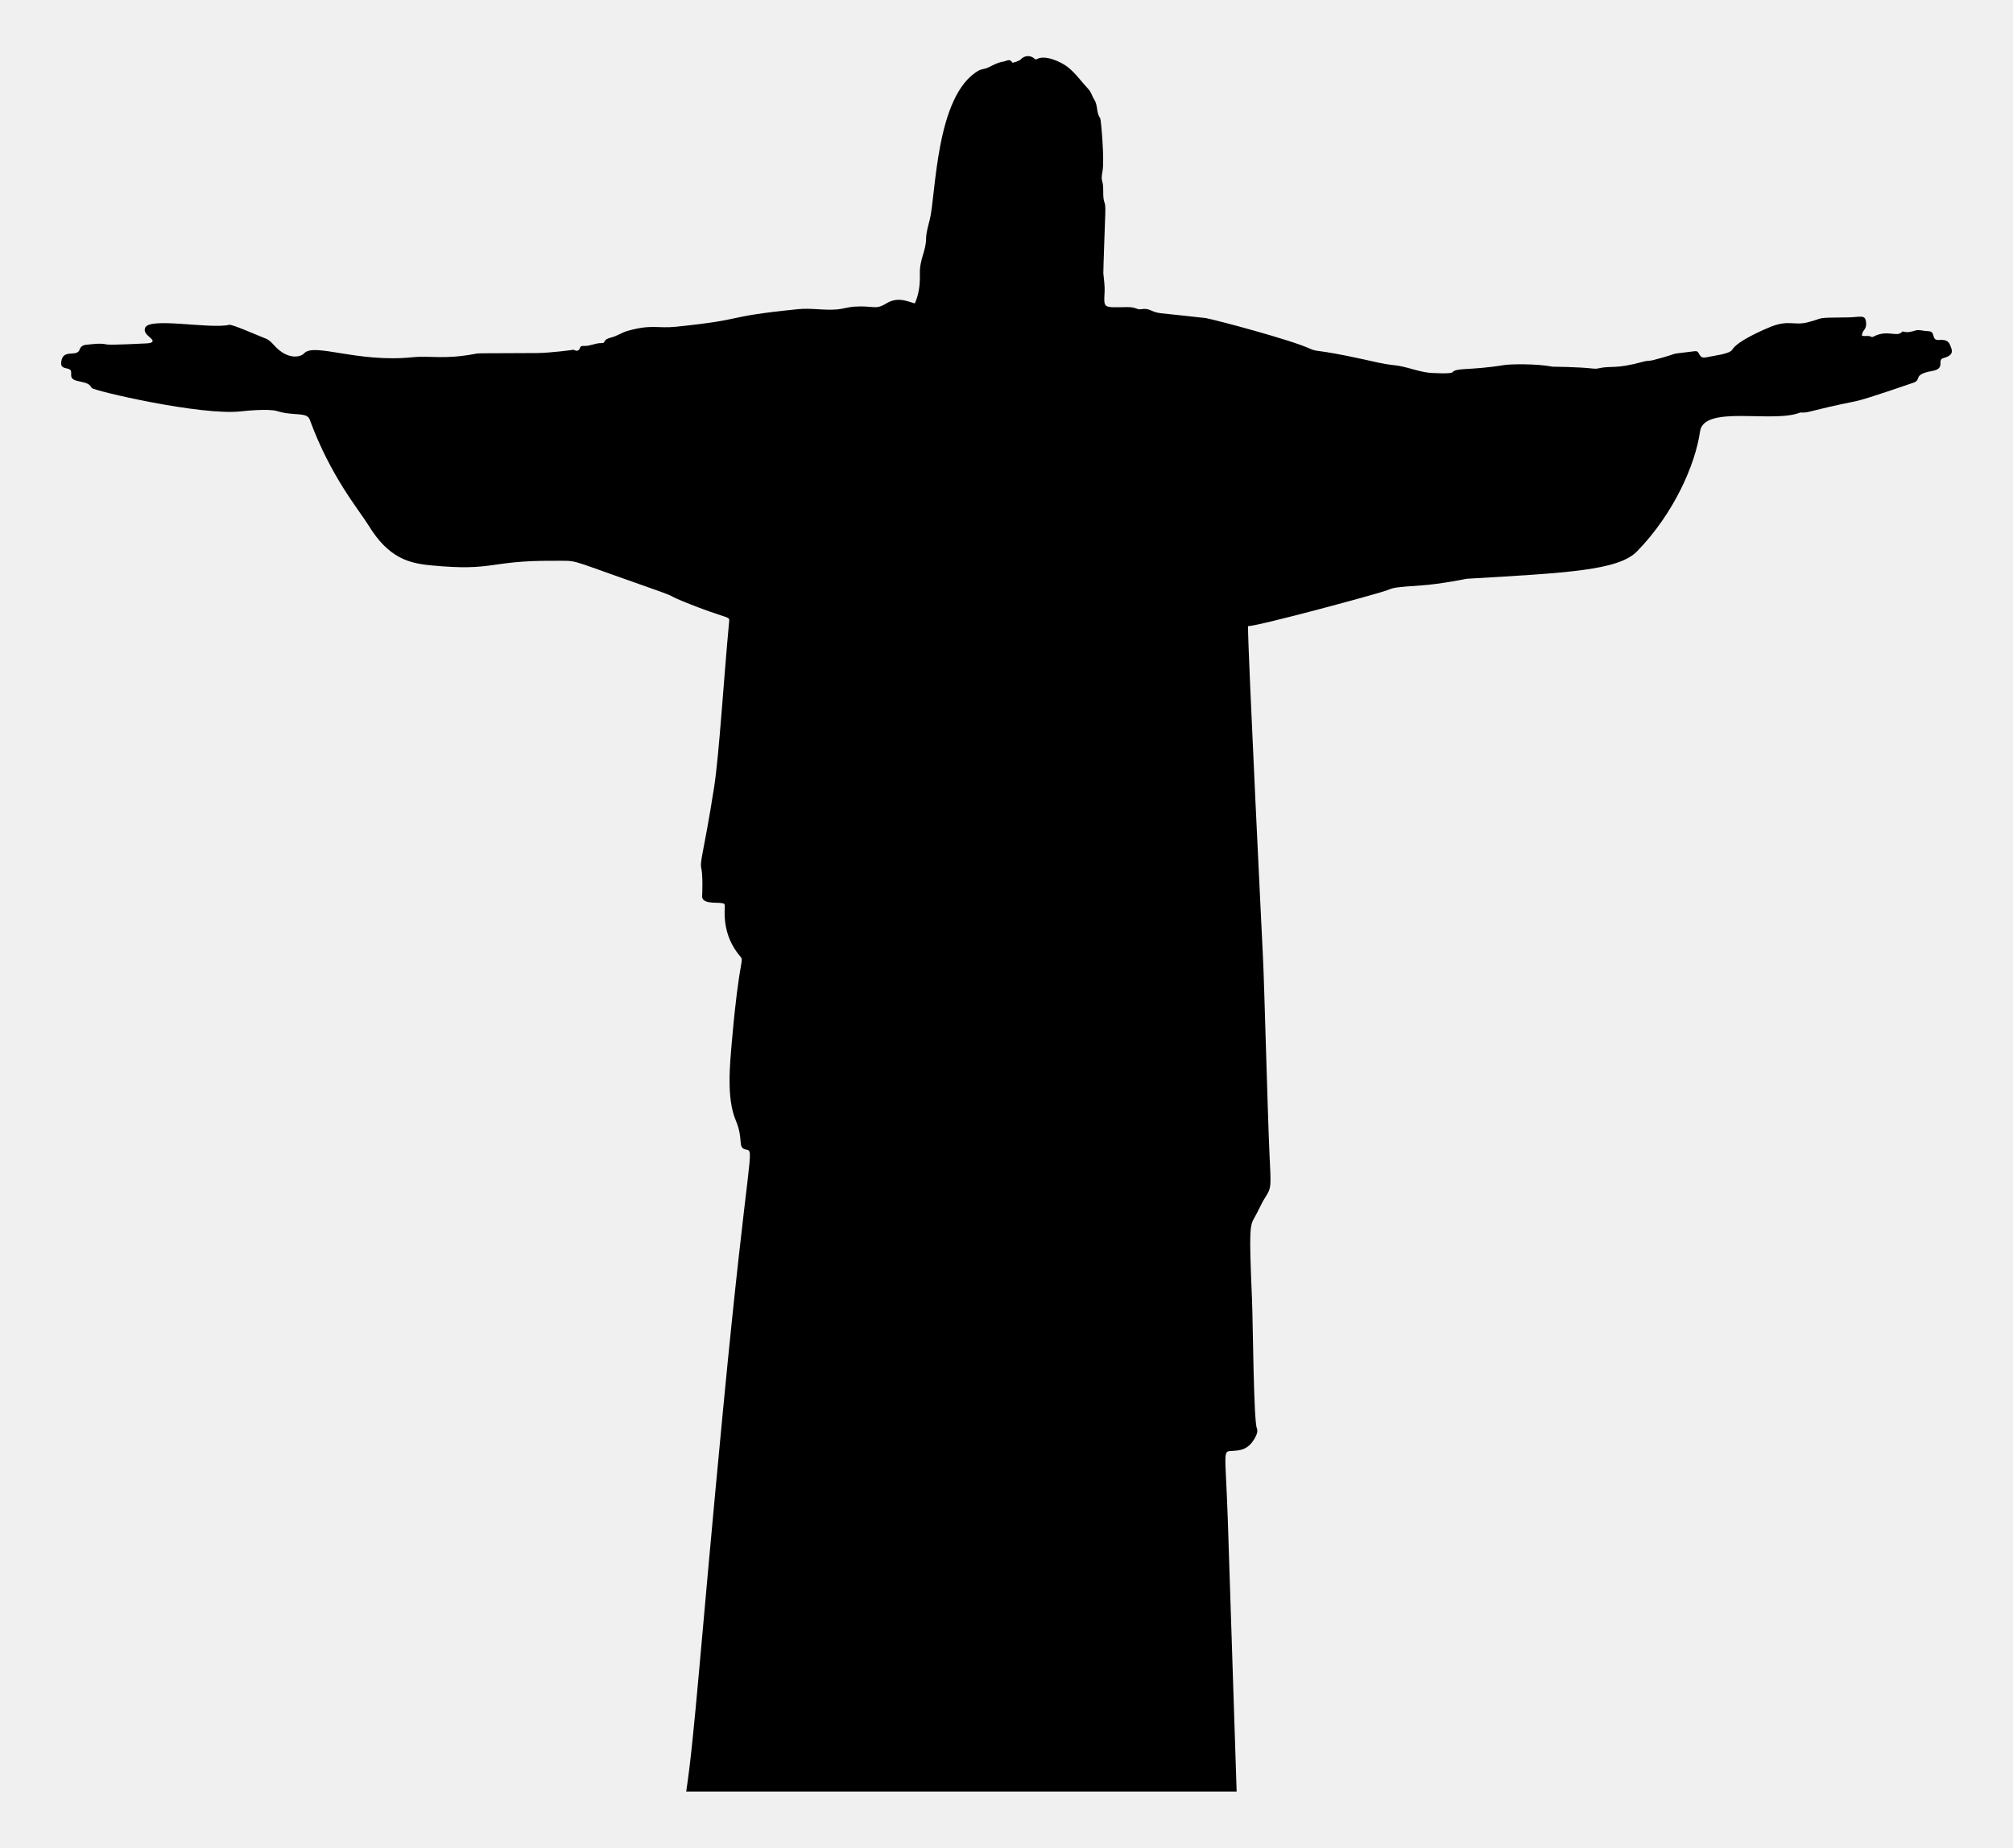
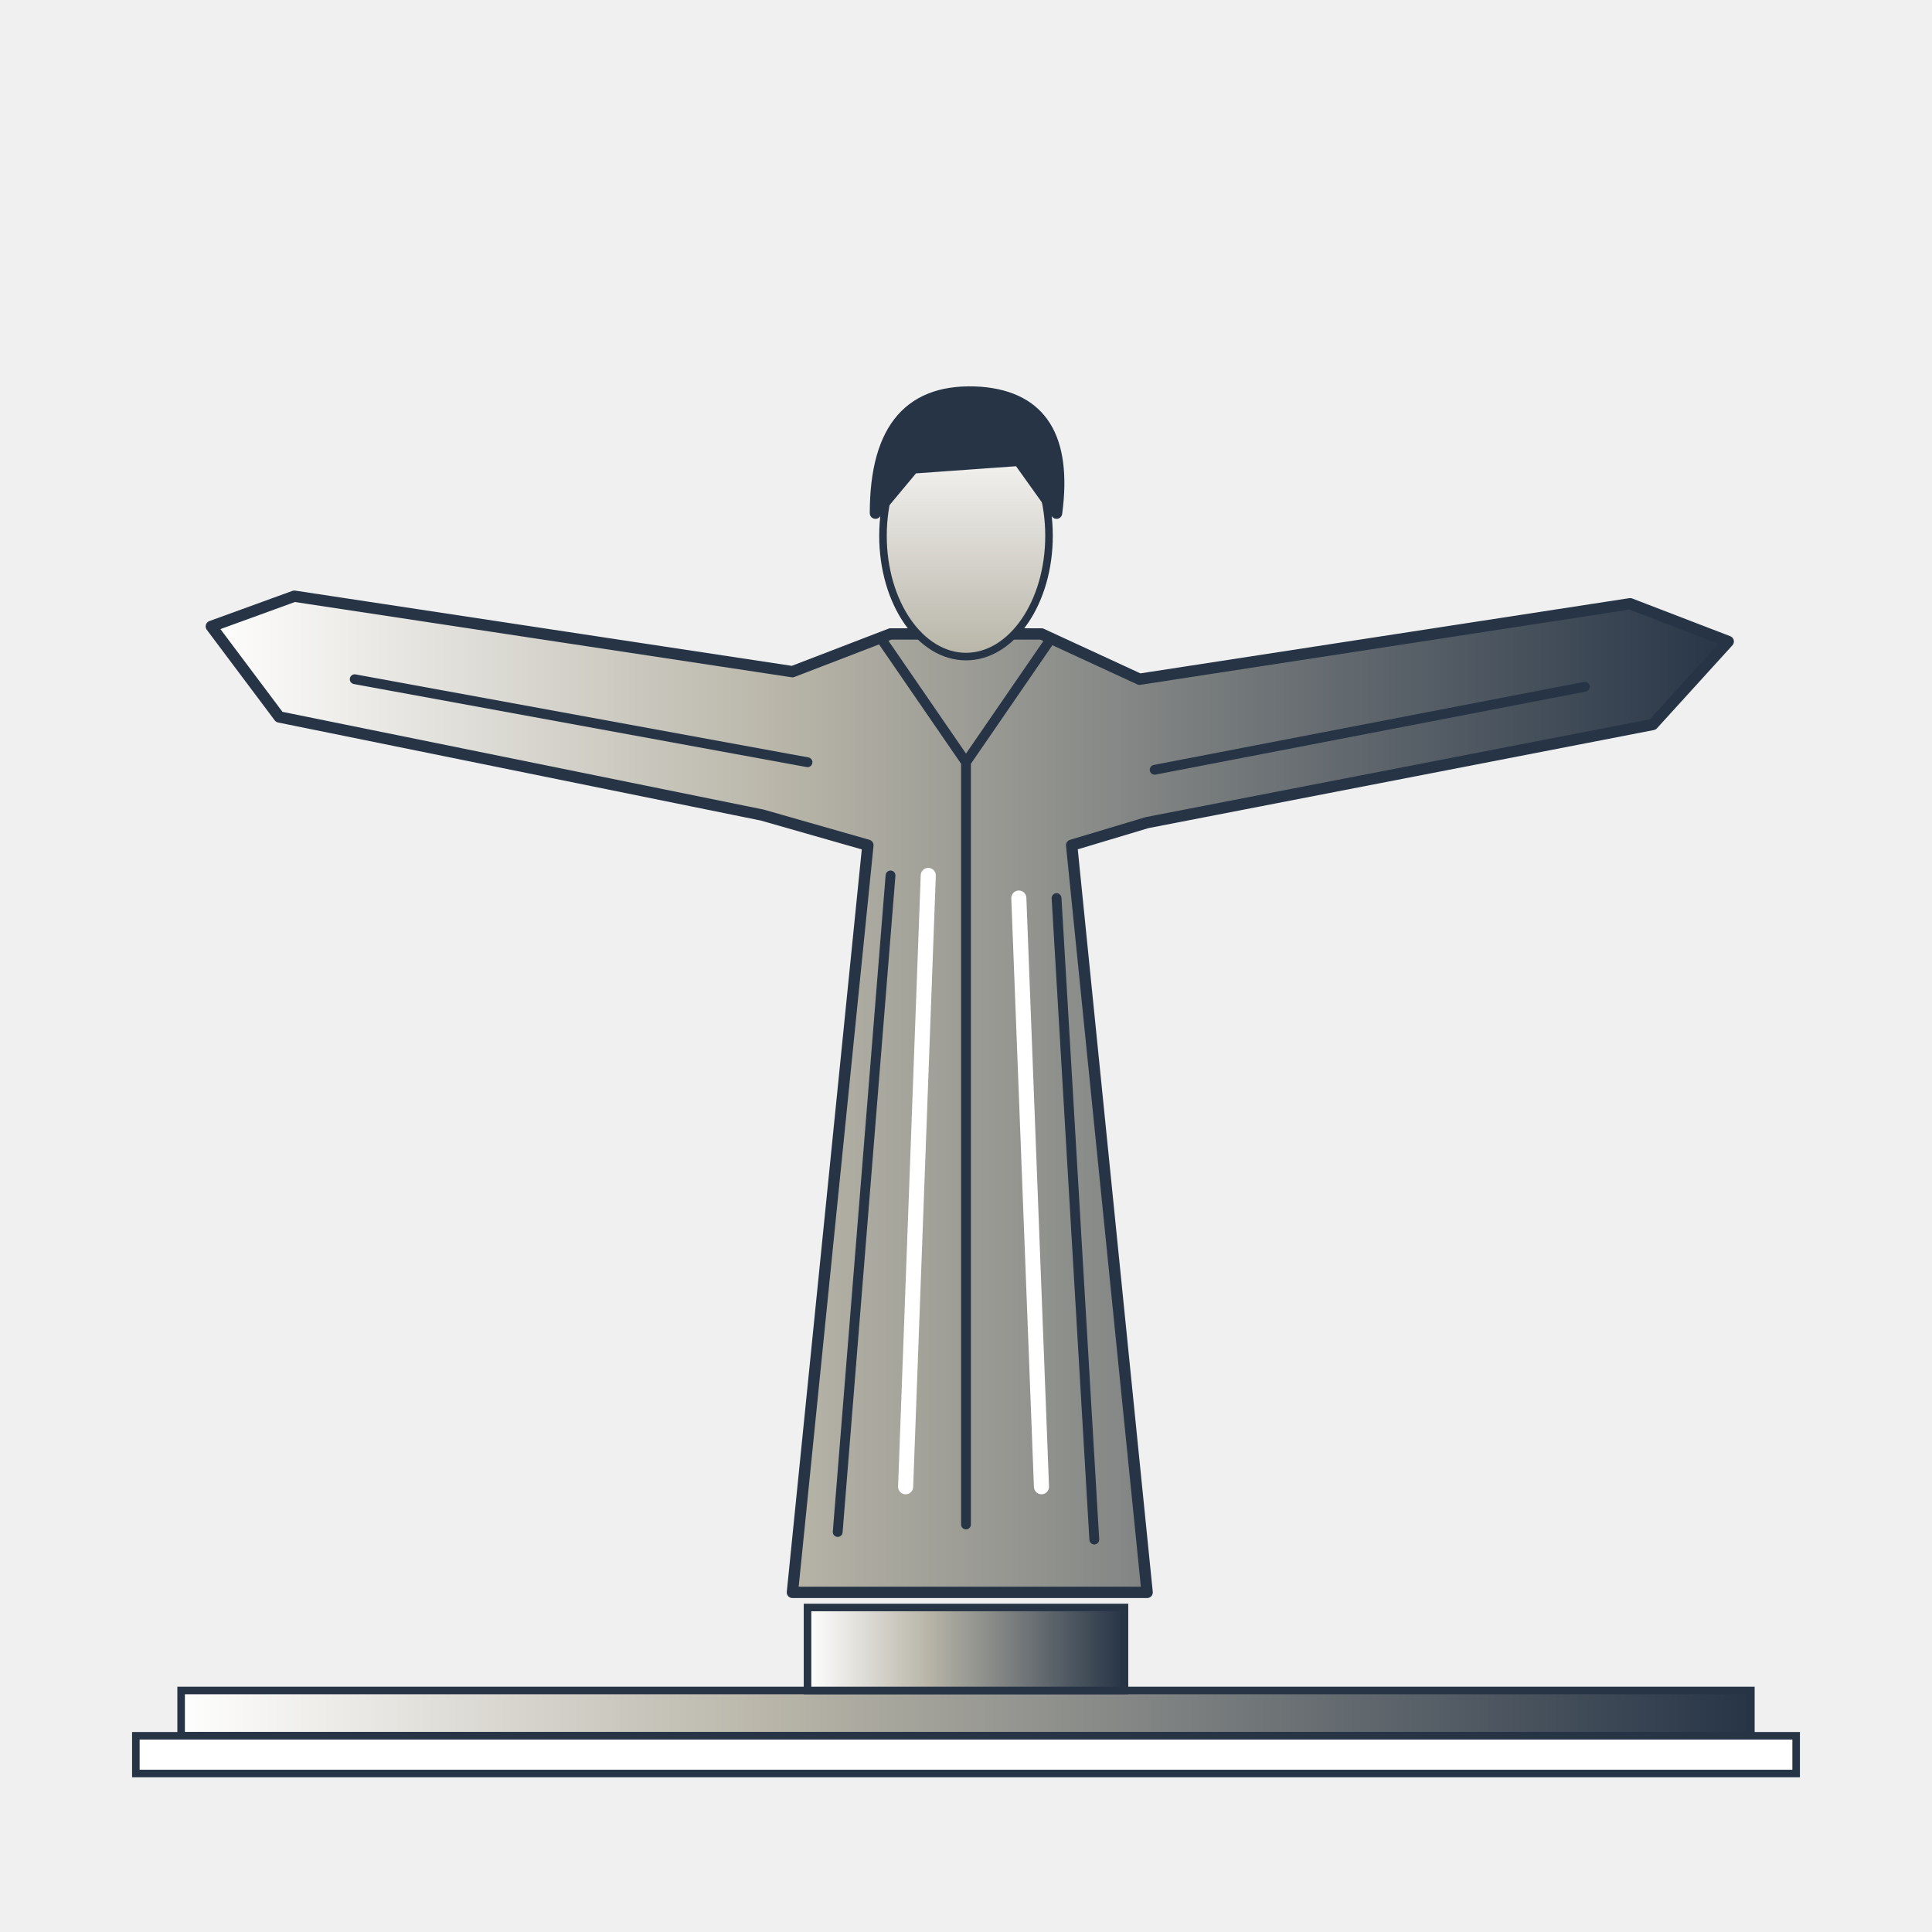
- <svg xmlns="http://www.w3.org/2000/svg" version="1.1" id="Layer_1" x="0px" y="0px" viewBox="0 0 1856 1703.469" enable-background="new 0 0 1856 1703.469" xml:space="preserve" width="1856" height="1703.469">
-   <g>
-     <path d="M632.69,1651.735c7.996-52.909,12.726-130.646,34.186-354.297c22.91-238.766,29.456-236.016,20.997-237.587   c-8.376-1.556-1.865-8.908-9.523-26.987c-8.661-20.446-5.381-51.708-3.398-74.391c6.719-76.879,11.548-71.975,7.427-76.837   c-10.821-12.768-15.007-27.69-14.155-44.232c0.229-4.443,0.111-4.474-4.649-4.983c-3.564-0.38-16.597,0.938-16.187-6.166   c0.058-1.005,0.792-18.462-0.703-25.211c-1.672-7.544,1.626-11.4,11.657-74.748c4.668-29.477,9.07-101.901,13.818-151.989   c0.712-7.508,2.175-1.627-42.817-20.032c-18.866-7.718,3.613-0.522-46.875-18.178c-60.945-21.313-48.353-18.931-72.627-19.059   c-59.728-0.315-53.424,9.85-112.398,4.218c-20.421-1.95-39.004-6.625-57.379-36.443c-9.187-14.908-35.229-45.319-54.495-97.983   c-2.676-7.316-15.039-3.069-29.845-7.764c-8.281-2.626-32.116,0.032-33.117,0.153c-36.524,4.411-136.823-19.03-138.077-21.594   c-2.419-4.946-7.41-4.866-13.829-6.573c-10.025-2.666-0.63-9.768-8.798-11.297c-4.807-0.9-5.832-2.37-5.468-5.829   c1.385-13.173,14.594-3.929,17.076-11.851c0.79-2.522,3.07-3.92,5.738-4.174c6.451-0.616,12.893-1.745,19.394-0.3   c3.278,0.728,35.928-0.976,36.929-1.02c3.518-0.155,6.807-1.265,4.273-3.963c-3.038-3.234-7.55-5.325-6.114-10.147   c3.141-10.545,59.078,1.155,77.606-2.97c2.903-0.646,24.795,9.228,33.763,12.688c3.185,1.229,5.609,3.918,7.944,6.504   c11.728,12.985,23.836,10.945,27.344,7.083c9.172-10.098,48.927,8.787,99.804,3.615c16.599-1.687,29.595,2.331,58.383-3.256   c3.094-0.6,2.341-0.335,56.326-0.636c13.047-0.073,34.098-3.05,34.098-3.05c2.972,1.686,4.827,1.187,6.001-2.228   c0.465-1.353,2.357-1.333,3.591-1.276c5.457,0.253,10.347-2.722,15.775-2.608c5.09,0.107,0.369-3.056,8.973-5.124   c5.414-1.302,10.001-4.645,15.17-6.103c22.646-6.389,27.466-2.077,44.854-3.873c68.561-7.084,39.77-8.842,112.593-16.208   c12.124-1.226,24.041,1.346,36.098,0.23c5.104-0.472,9.906-2.128,15.053-2.5c18.619-1.345,19.545,3.465,30.101-3.024   c11.049-6.792,20.728-1.25,26.295-0.028c3.844-8.673,4.857-17.653,4.611-26.902c-0.368-13.861,5.531-20.808,5.736-32.497   c0.104-5.975,1.847-11.725,3.32-17.456c5.859-22.798,5.295-115.137,45.19-137.808c2.567-1.459,5.457-1.268,8.13-2.516   c4.806-2.244,9.51-5.037,14.906-5.815c2.652-0.383,5.544-3.083,7.899,0.876c0.468,0.787,6.93-1.687,7.888-2.829   c2.881-3.434,8.449-4.086,11.922-1.203c0.96,0.797,1.81,1.675,2.928,0.967c6.778-4.296,21.943,2.095,28.6,7.421   c7.251,5.802,12.585,13.53,18.915,20.272c2.523,2.688,3.487,6.745,5.454,9.794c3.431,5.318,1.62,11.971,5.402,16.954   c0.731,0.964,4.035,38.575,2.169,48.509c-2.101,11.19,0.705,7.628,0.596,17.528c-0.176,16.021,2.519,6.88,1.882,22.709   c-0.04,1.005-1.885,52.606-1.767,54.163c0.427,5.62,1.461,11.17,1.183,16.869c-0.792,16.257-1.604,14.61,21.256,14.407   c7.529-0.067,8.615,2.611,12.368,1.937c8.199-1.472,8.957,2.715,18.234,3.709c1.009,0.108,40.197,4.221,41.529,4.479   c10.43,2.02,77.57,19.87,95.578,28.03c7.991,3.621,4.536,0.198,48.151,9.648c9.828,2.129,19.647,4.73,29.608,5.706   c11.271,1.105,21.597,5.875,32.781,7.048c2.041,0.214,19.681,1.165,21.048-0.393c4.091-4.661,15.084-1.434,48.289-6.808   c4.507-0.729,28.557-1.442,44.019,1.548c0.08,0.015,23.569,0.2,37.211,1.734c1.505,0.169,3.112,0.277,4.564-0.056   c13.373-3.062,15.12,1.17,42.866-6.498c2.533-0.7,5.323-0.456,7.872-1.118c30.615-7.951,8.667-4.595,39.054-8.338   c4.984-0.614,2.43,7.462,10.502,5.626c6.259-1.424,21.353-2.942,23.734-6.984c4.827-8.196,29.322-18.625,35.012-20.952   c16.854-6.893,21.998-1.105,34.363-4.252c17.114-4.356,5.027-4.233,37.254-4.599c11.389-0.129,15.682-2.839,16.672,3.851   c1.18,7.973-3.599,7.189-3.677,13.084c2.898,0.753,6.085-0.516,8.89,1.089c0.65,0.372,1.414-0.164,2.122-0.518   c12.708-6.363,20.963,0.98,25.733-3.962c0.254-0.263,0.726-0.616,0.976-0.539c3.93,1.219,7.386,0.403,11.349-0.861   c3.464-1.105,7.839,0.505,11.856,0.558c7.758,0.103,2.205,8.668,10.045,8.119c8.051-0.564,9.472,1.853,11.419,7.758   c1.146,3.476,0.89,6.772-7.603,9.073c-5.796,1.571,2.596,9.498-9.874,11.726c-19.132,3.418-9.1,8.239-17.817,10.955   c-1,0.312-43.04,14.976-52.46,16.874c-42.037,8.471-43.391,10.886-50.146,10.516c-0.57-0.031-1.207-0.098-1.712,0.104   c-24.785,9.923-88.576-7.488-92.078,17.306c-4.303,30.471-24.065,75.688-58.084,110.562   c-17.157,17.588-63.964,19.852-157.123,25.312c0,0-24.004,4.915-41.77,6.114c-22.221,1.499-25.45,1.857-30.808,4.202   c-6.136,2.685-118.006,32.991-128.979,33.362c-0.271,20.953,13.689,303.436,13.741,304.436   c1.289,24.979,4.226,142.76,6.044,181.965c1.401,30.203,1.966,31.078-3.8,40.113c-4.472,7.009-6.102,11.993-9.708,18.159   c-4.744,8.113-5.421,10.291-2.561,77.366c0.779,18.266,1.441,110.45,4.402,117.389c1.076,2.521,0.121,5.312-1.114,7.766   c-6.226,12.365-14.351,12.602-19.822,13.109c-11.178,1.037-8.211-5.143-5.832,63.414c0,0.005,8.153,250.718,8.153,250.718   C971.025,1651.735,801.857,1651.735,632.69,1651.735z" />
-   </g>
+ <svg xmlns="http://www.w3.org/2000/svg" viewBox="0 0 256 256" width="256" height="256">
+   <defs>
+     <linearGradient id="stone">
+       <stop stop-color="#FFFFFF" />
+       <stop offset=".38" stop-color="#B8B5A8" />
+       <stop offset="1" stop-color="#263446" />
+     </linearGradient>
+     <linearGradient id="wall" x2="0" y2="1">
+       <stop stop-color="#FFFFFF" />
+       <stop offset="1" stop-color="#B8B5A8" />
+     </linearGradient>
+     <radialGradient id="dome" cx=".3" cy=".25" r=".8">
+       <stop stop-color="#FFFFFF" />
+       <stop offset=".35" stop-color="#B8B5A8" />
+       <stop offset="1" stop-color="#263446" />
+     </radialGradient>
+   </defs>
+   <rect x="24" y="224" width="208" height="6" fill="url(#stone)" stroke="#263446" stroke-width="1" />
+   <rect x="18" y="230" width="220" height="5" fill="#FFFFFF" stroke="#263446" stroke-width="1" />
+   <rect x="107" y="213" width="42" height="11" fill="url(#stone)" stroke="#263446" stroke-width="1" />
+   <path d="M105 211 115 112 101 108 37 95 28 83 39 79 105 89 118 84 138 84 151 90 216 80 229 85 219 96 152 109 142 112 152 211Z" fill="url(#stone)" stroke="#263446" stroke-width="1.5" stroke-linejoin="round" stroke-linecap="round" />
+   <ellipse cx="128" cy="71" rx="11" ry="16" fill="url(#wall)" stroke="#263446" stroke-width="1" />
+   <path d="M116 68Q116 51 130 52Q142 53 140 68L135 61 121 62Z" fill="#263446" stroke="#263446" stroke-width="1.5" stroke-linejoin="round" stroke-linecap="round" />
+   <path d="M117 85 128 101 139 85M128 101V202M118 116 111 203M140 119 145 204M47 90 107 101M153 102 210 91" fill="none" stroke="#263446" stroke-width="1.3" stroke-linejoin="round" stroke-linecap="round" />
+   <path d="M123 116 120 197M135 119 138 197" fill="none" stroke="#FFFFFF" stroke-width="2" stroke-linejoin="round" stroke-linecap="round" />
</svg>
